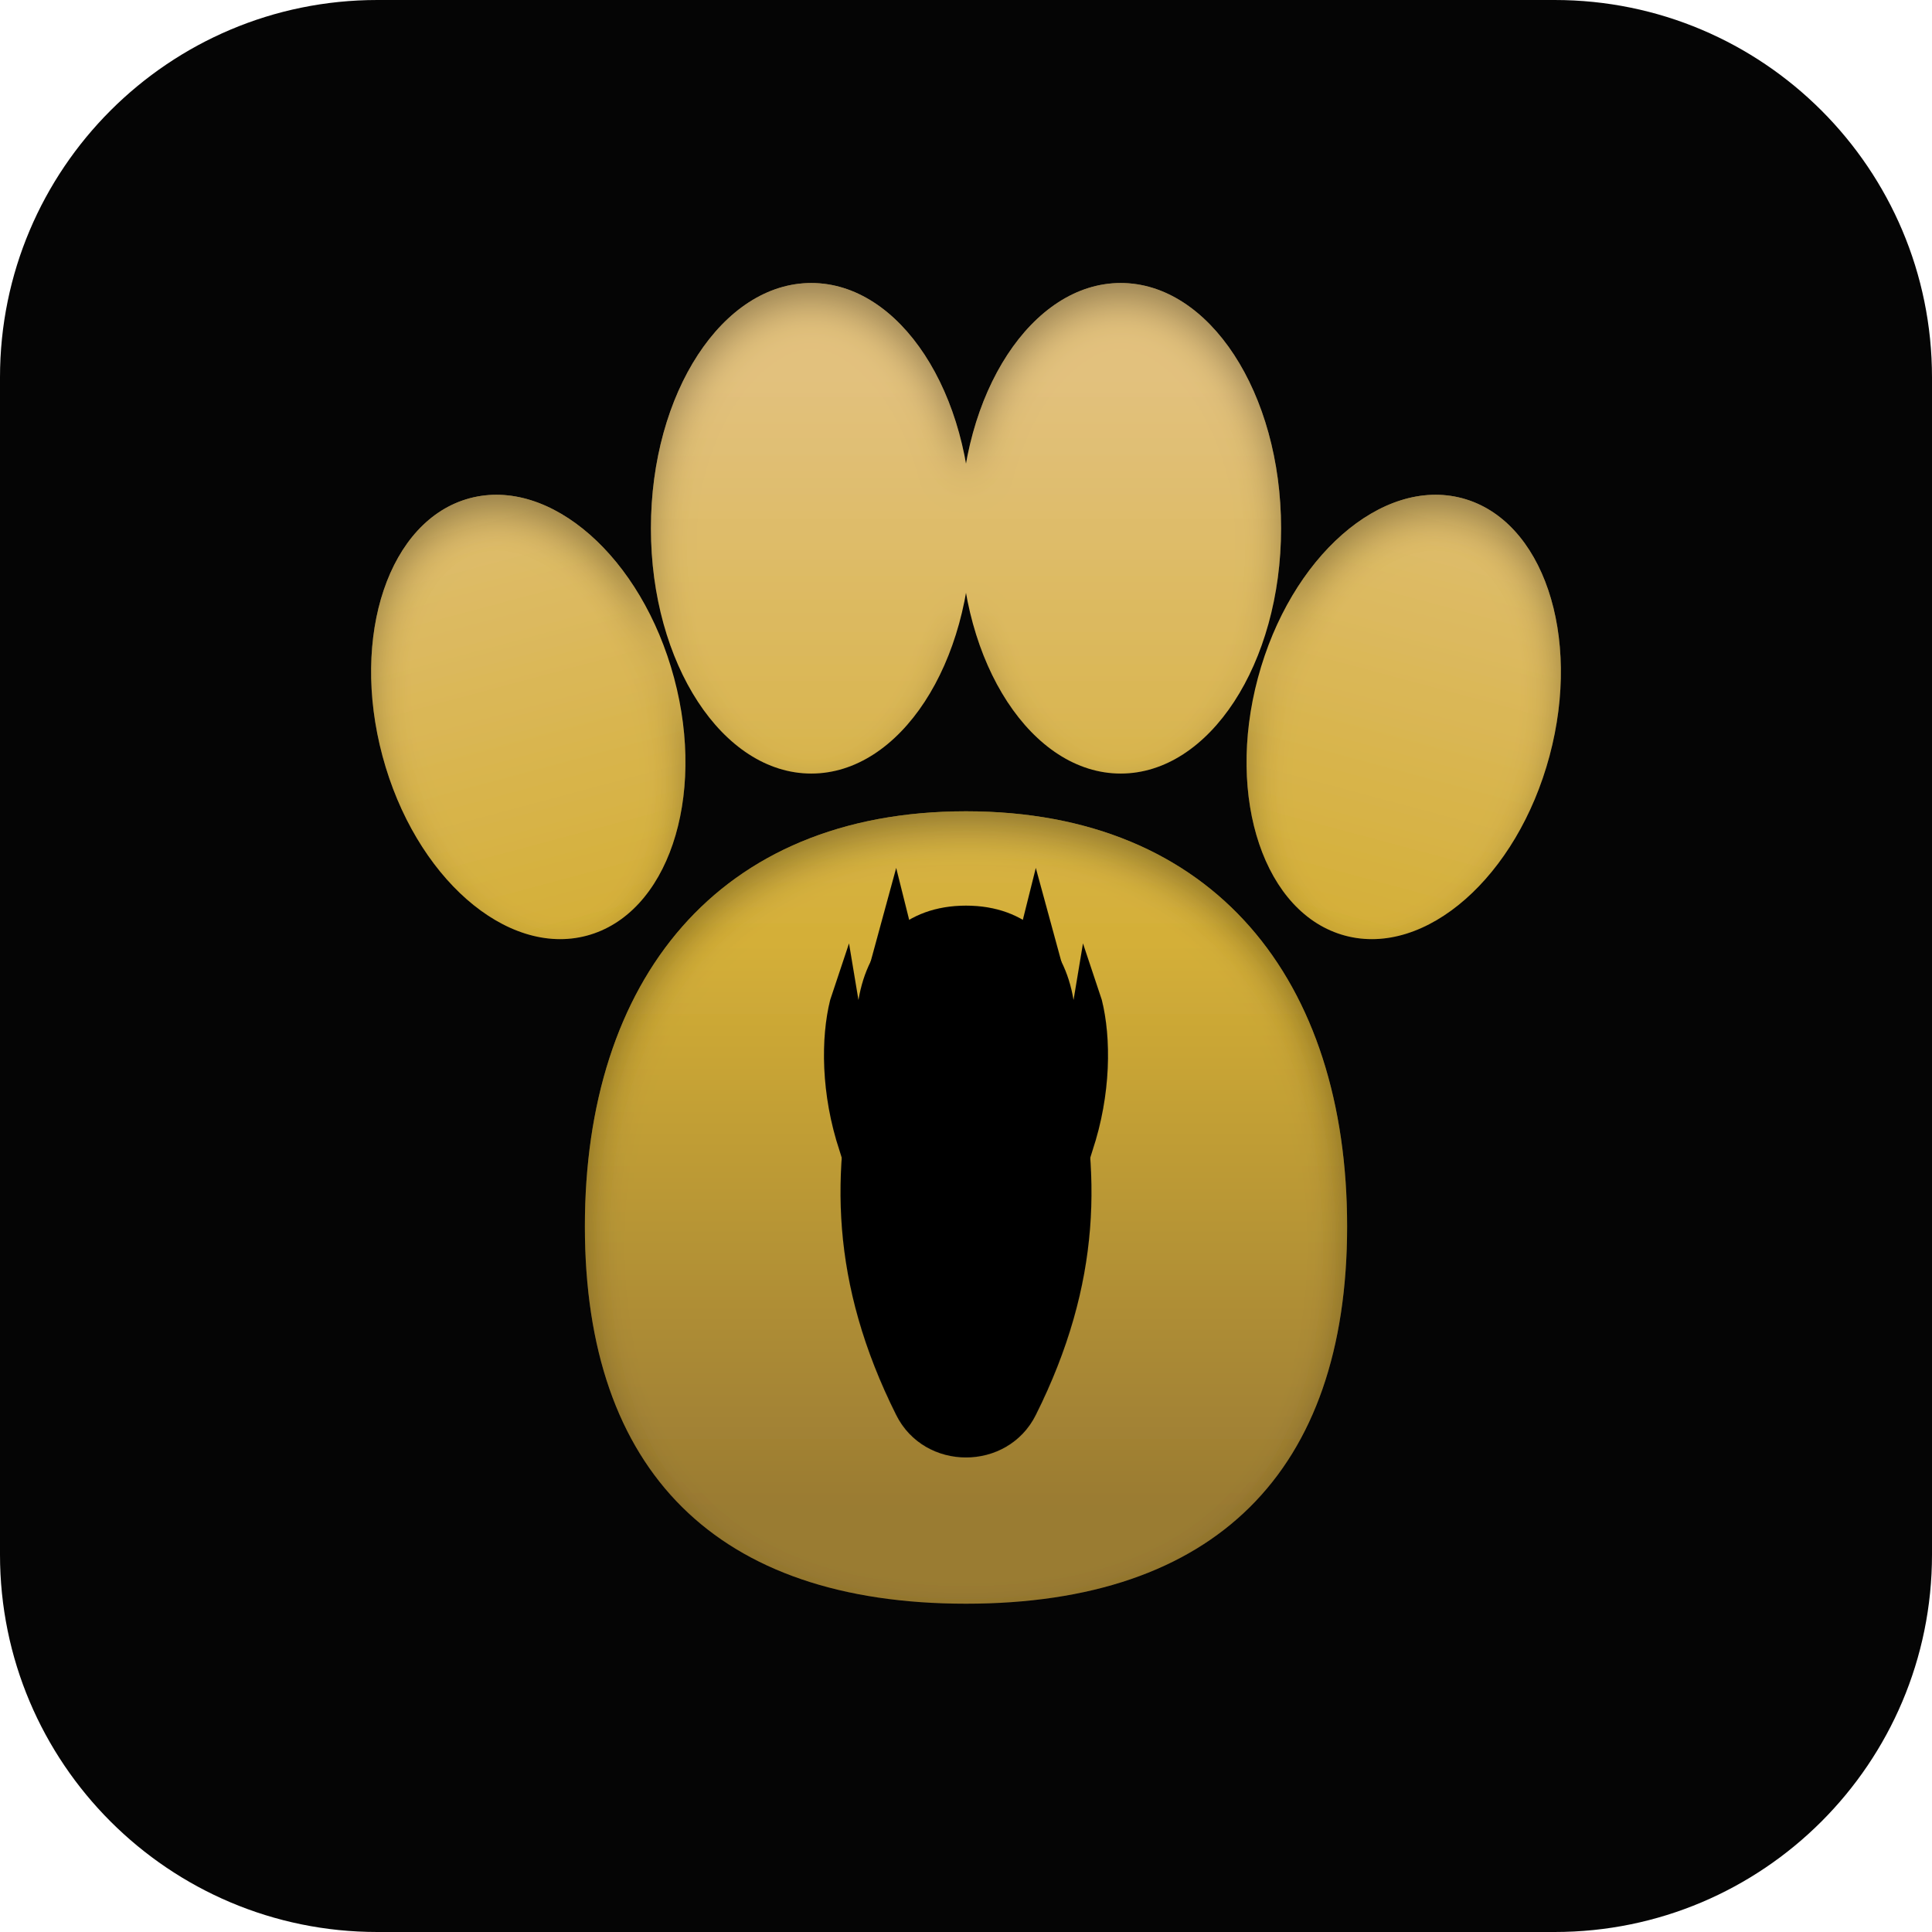
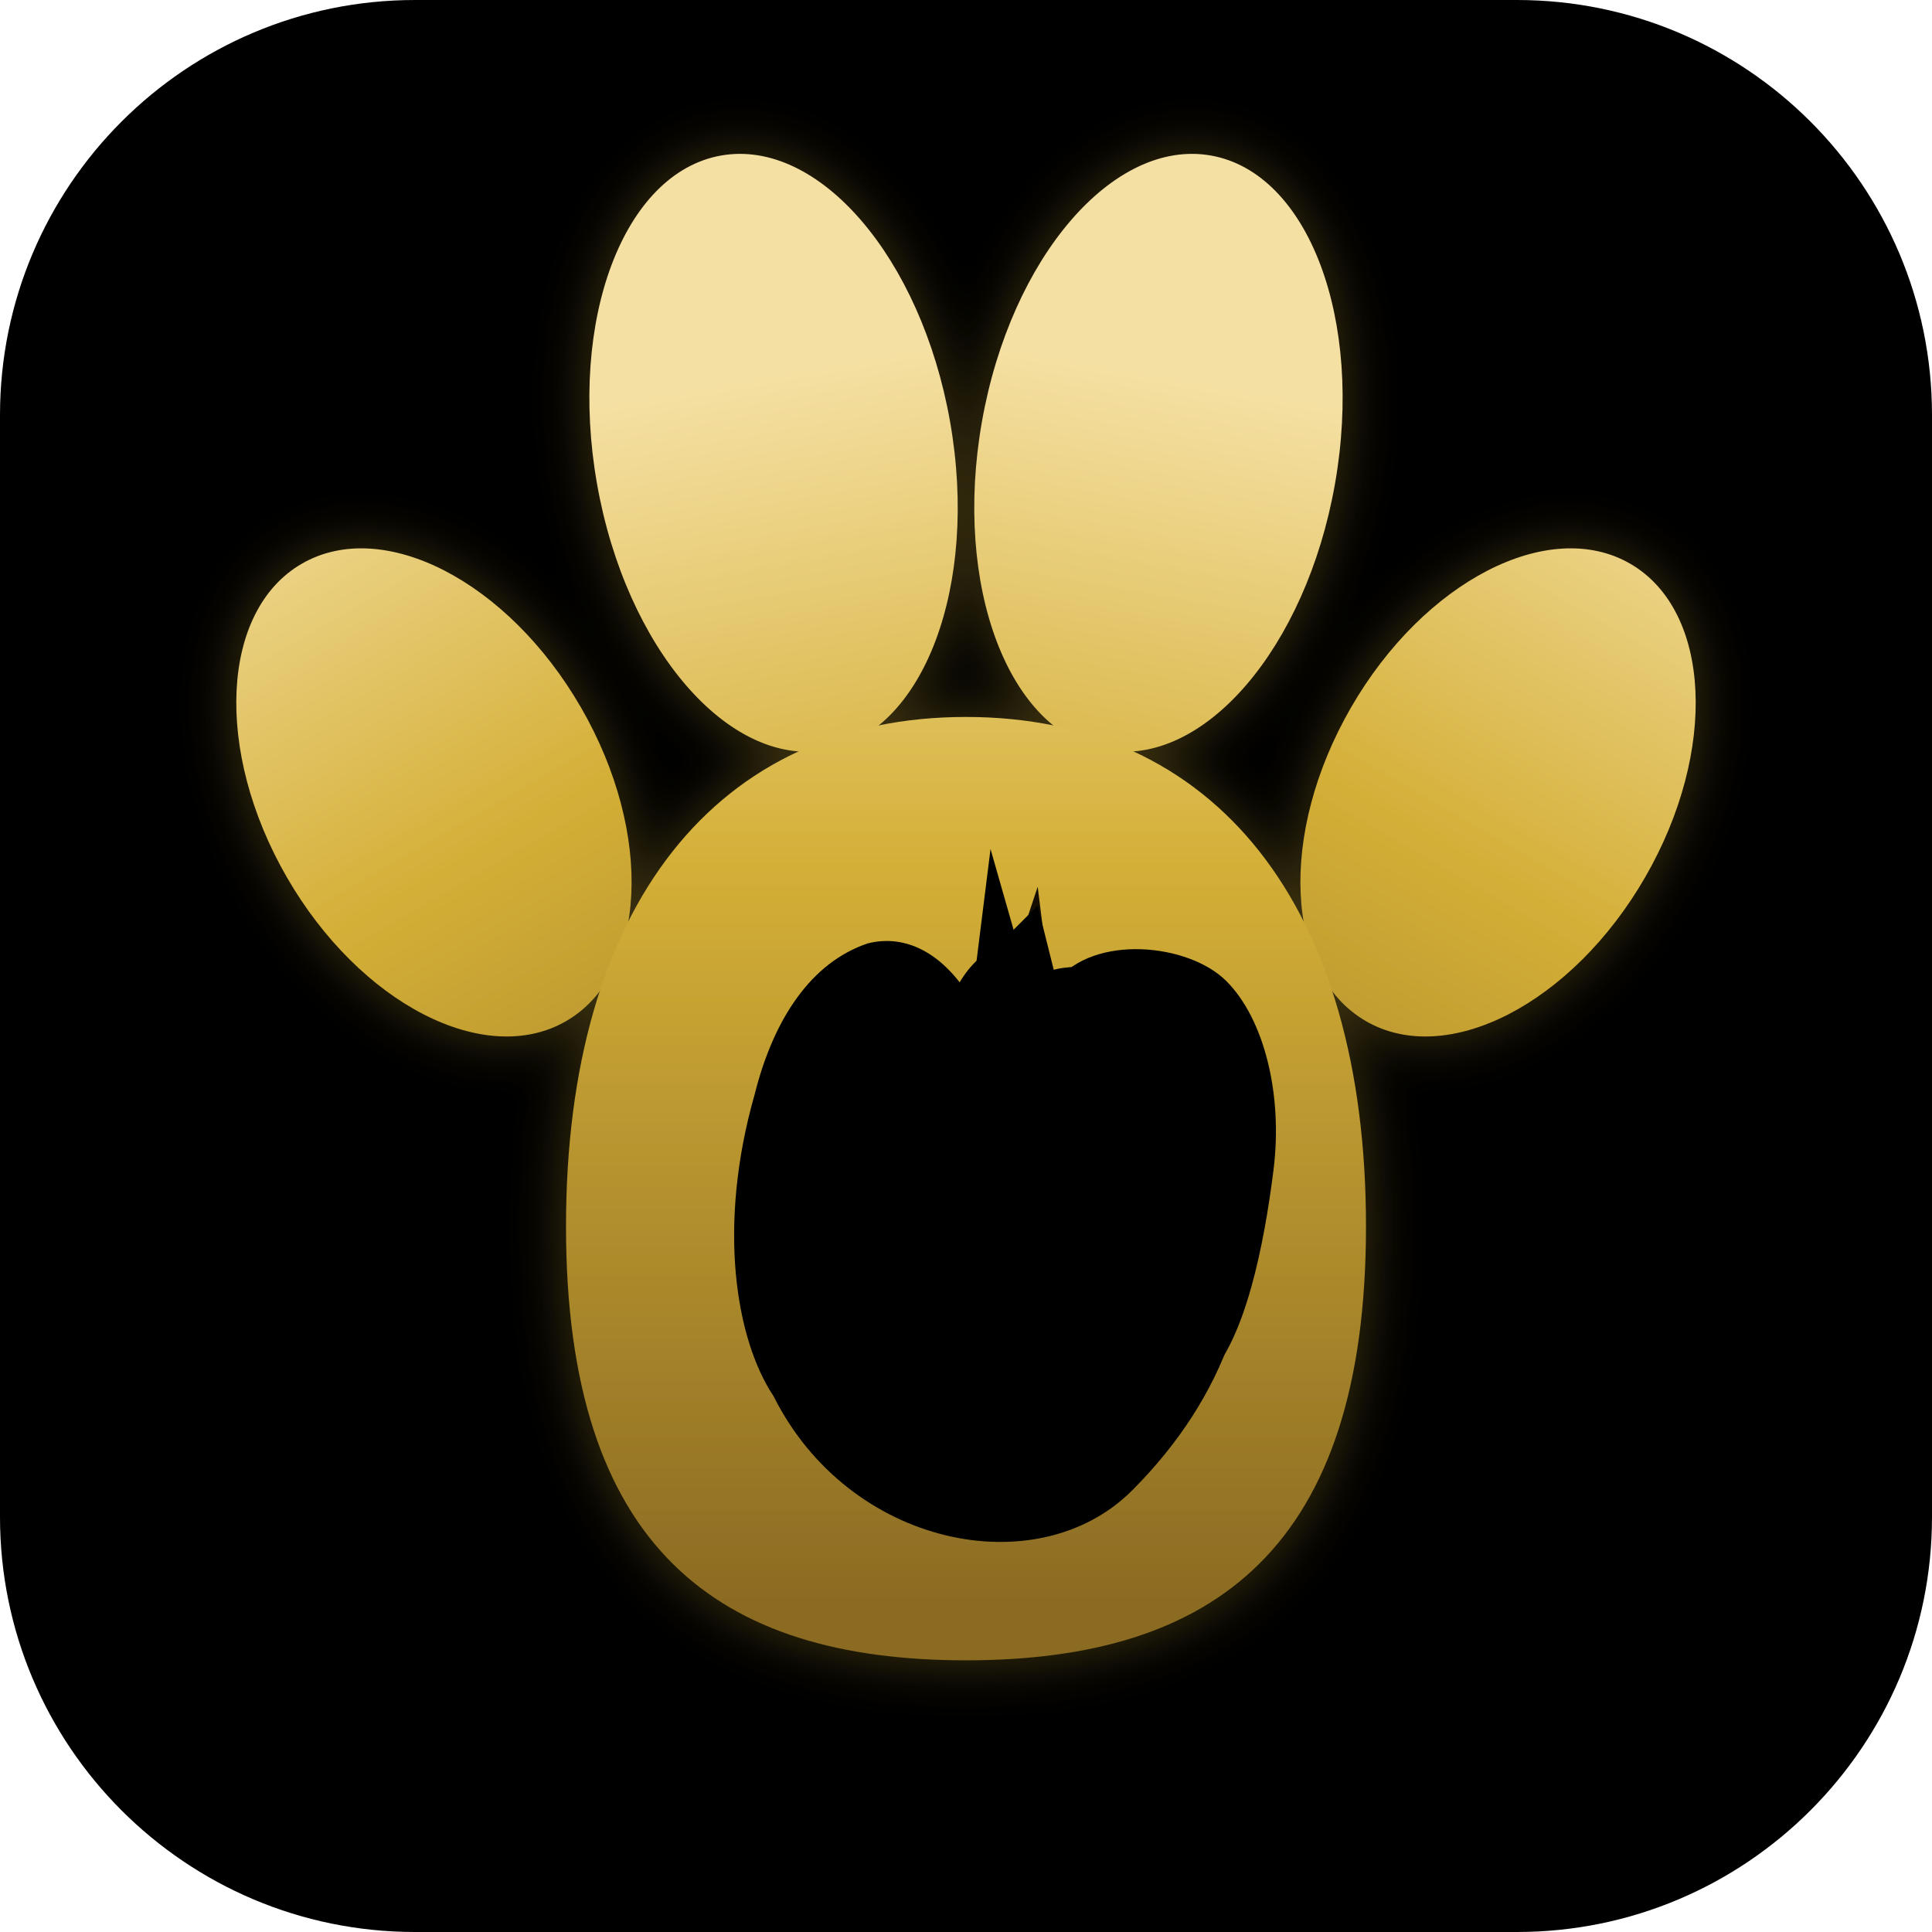
<svg xmlns="http://www.w3.org/2000/svg" width="1024" height="1024" viewBox="0 0 1024 1024" fill="none">
-   <rect width="1024" height="1024" rx="200" fill="#050505" />
+   <rect width="1024" height="1024" rx="220" fill="black" />
  <defs>
-     <linearGradient id="gold-gradient" x1="512" y1="200" x2="512" y2="800" gradientUnits="userSpaceOnUse">
-       <stop offset="0" stop-color="#E2C17D" />
-       <stop offset="0.5" stop-color="#D4AF37" />
-       <stop offset="1" stop-color="#9A7B33" />
+     <linearGradient id="gold-shine" x1="512" y1="200" x2="512" y2="850" gradientUnits="userSpaceOnUse">
+       <stop offset="0" stop-color="#F5E0A3" />
+       <stop offset="0.4" stop-color="#D4AF37" />
+       <stop offset="1" stop-color="#8B6B23" />
    </linearGradient>
-     <filter id="inner-shadow" x="-20%" y="-20%" width="140%" height="140%">
-       <feComponentTransfer in="SourceAlpha">
-         <feFuncA type="table" tableValues="1 0" />
-       </feComponentTransfer>
-       <feGaussianBlur stdDeviation="10" />
-       <feOffset dx="0" dy="10" result="offsetblur" />
-       <feFlood flood-color="black" flood-opacity="0.6" />
+     <filter id="outer-glow" x="-20%" y="-20%" width="140%" height="140%">
+       <feGaussianBlur in="SourceAlpha" stdDeviation="15" result="blur" />
+       <feOffset dx="0" dy="0" result="offsetblur" />
+       <feFlood flood-color="#D4AF37" flood-opacity="0.3" />
      <feComposite in2="offsetblur" operator="in" />
-       <feComposite in2="SourceAlpha" operator="in" />
      <feMerge>
+         <feMergeNode />
        <feMergeNode in="SourceGraphic" />
-         <feMergeNode />
      </feMerge>
    </filter>
  </defs>
-   <g filter="url(#inner-shadow)">
-     <ellipse cx="280" cy="380" rx="80" ry="120" fill="url(#gold-gradient)" transform="rotate(-15, 280, 380)" />
-     <ellipse cx="430" cy="280" rx="85" ry="130" fill="url(#gold-gradient)" />
-     <ellipse cx="594" cy="280" rx="85" ry="130" fill="url(#gold-gradient)" />
-     <ellipse cx="744" cy="380" rx="80" ry="120" fill="url(#gold-gradient)" transform="rotate(15, 744, 380)" />
-   </g>
-   <g filter="url(#inner-shadow)">
-     <path d="M512 430 C380 430 310 520 310 650 C310 780 380 850 512 850 C644 850 714 780 714 650 C714 520 644 430 512 430Z" fill="url(#gold-gradient)" />
-     <path d="M512 510              C480 510 460 530 450 560              C440 590 440 650 480 720              C495 745 529 745 544 720              C584 650 584 590 574 560              C564 530 544 510 512 510 Z" fill="#050505" opacity="0" />
-     <path d="M512 480              C480 480 460 500 455 530              L450 500 L440 530              C435 550 435 580 445 610              C460 660 490 700 512 730              C534 700 564 660 579 610              C589 580 589 550 584 530              L574 500 L569 530              C564 500 544 480 512 480 Z" fill="#050505" />
-     <path d="M512 490              C480 490 465 520 455 560              C440 620 440 680 475 750              C490 780 534 780 549 750              C584 680 584 620 569 560              C559 520 544 490 512 490 Z" fill="#050505" />
-     <path d="M490 520 L475 460 L460 515 Z" fill="#050505" />
-     <path d="M534 520 L549 460 L564 515 Z" fill="#050505" />
+   <g filter="url(#outer-glow)">
+     <ellipse cx="230" cy="420" rx="90" ry="140" fill="url(#gold-shine)" transform="rotate(-30, 230, 420)" />
+     <ellipse cx="410" cy="240" rx="95" ry="160" fill="url(#gold-shine)" transform="rotate(-10, 410, 240)" />
+     <ellipse cx="614" cy="240" rx="95" ry="160" fill="url(#gold-shine)" transform="rotate(10, 614, 240)" />
+     <ellipse cx="794" cy="420" rx="90" ry="140" fill="url(#gold-shine)" transform="rotate(30, 794, 420)" />
+     <path d="M512 380              C380 380 300 480 300 650              C300 820 380 880 512 880              C644 880 724 820 724 650              C724 480 644 380 512 380 Z" fill="url(#gold-shine)" />
+     <path d="M540 500              C525 500 510 510 500 540              C490 570 490 610 505 650              C515 680 535 720 560 740              C580 755 620 755 640 730              C660 710 670 660 675 620              C680 580 670 540 650 520              C630 500 580 495 560 520              L550 480              L520 510              C530 505 540 500 540 500 Z" fill="black" />
+     <path d="M520 520              C500 520 480 540 475 580              C470 620 470 680 500 740              C520 780 570 780 600 740              C630 700 650 640 650 580              C650 540 630 520 610 520              C590 520 570 530 560 550              L550 470 L530 530              C530 520 520 520 520 520 Z" fill="black" opacity="0.9" />
+     <path d="M410 740              C390 710 380 650 400 580              C410 540 430 510 460 500              C480 495 500 505 515 530              L525 450              L545 520              C560 510 580 510 600 520              C630 535 650 570 660 620              C670 680 650 740 600 790              C550 840 450 820 410 740 Z" fill="black" />
  </g>
</svg>
